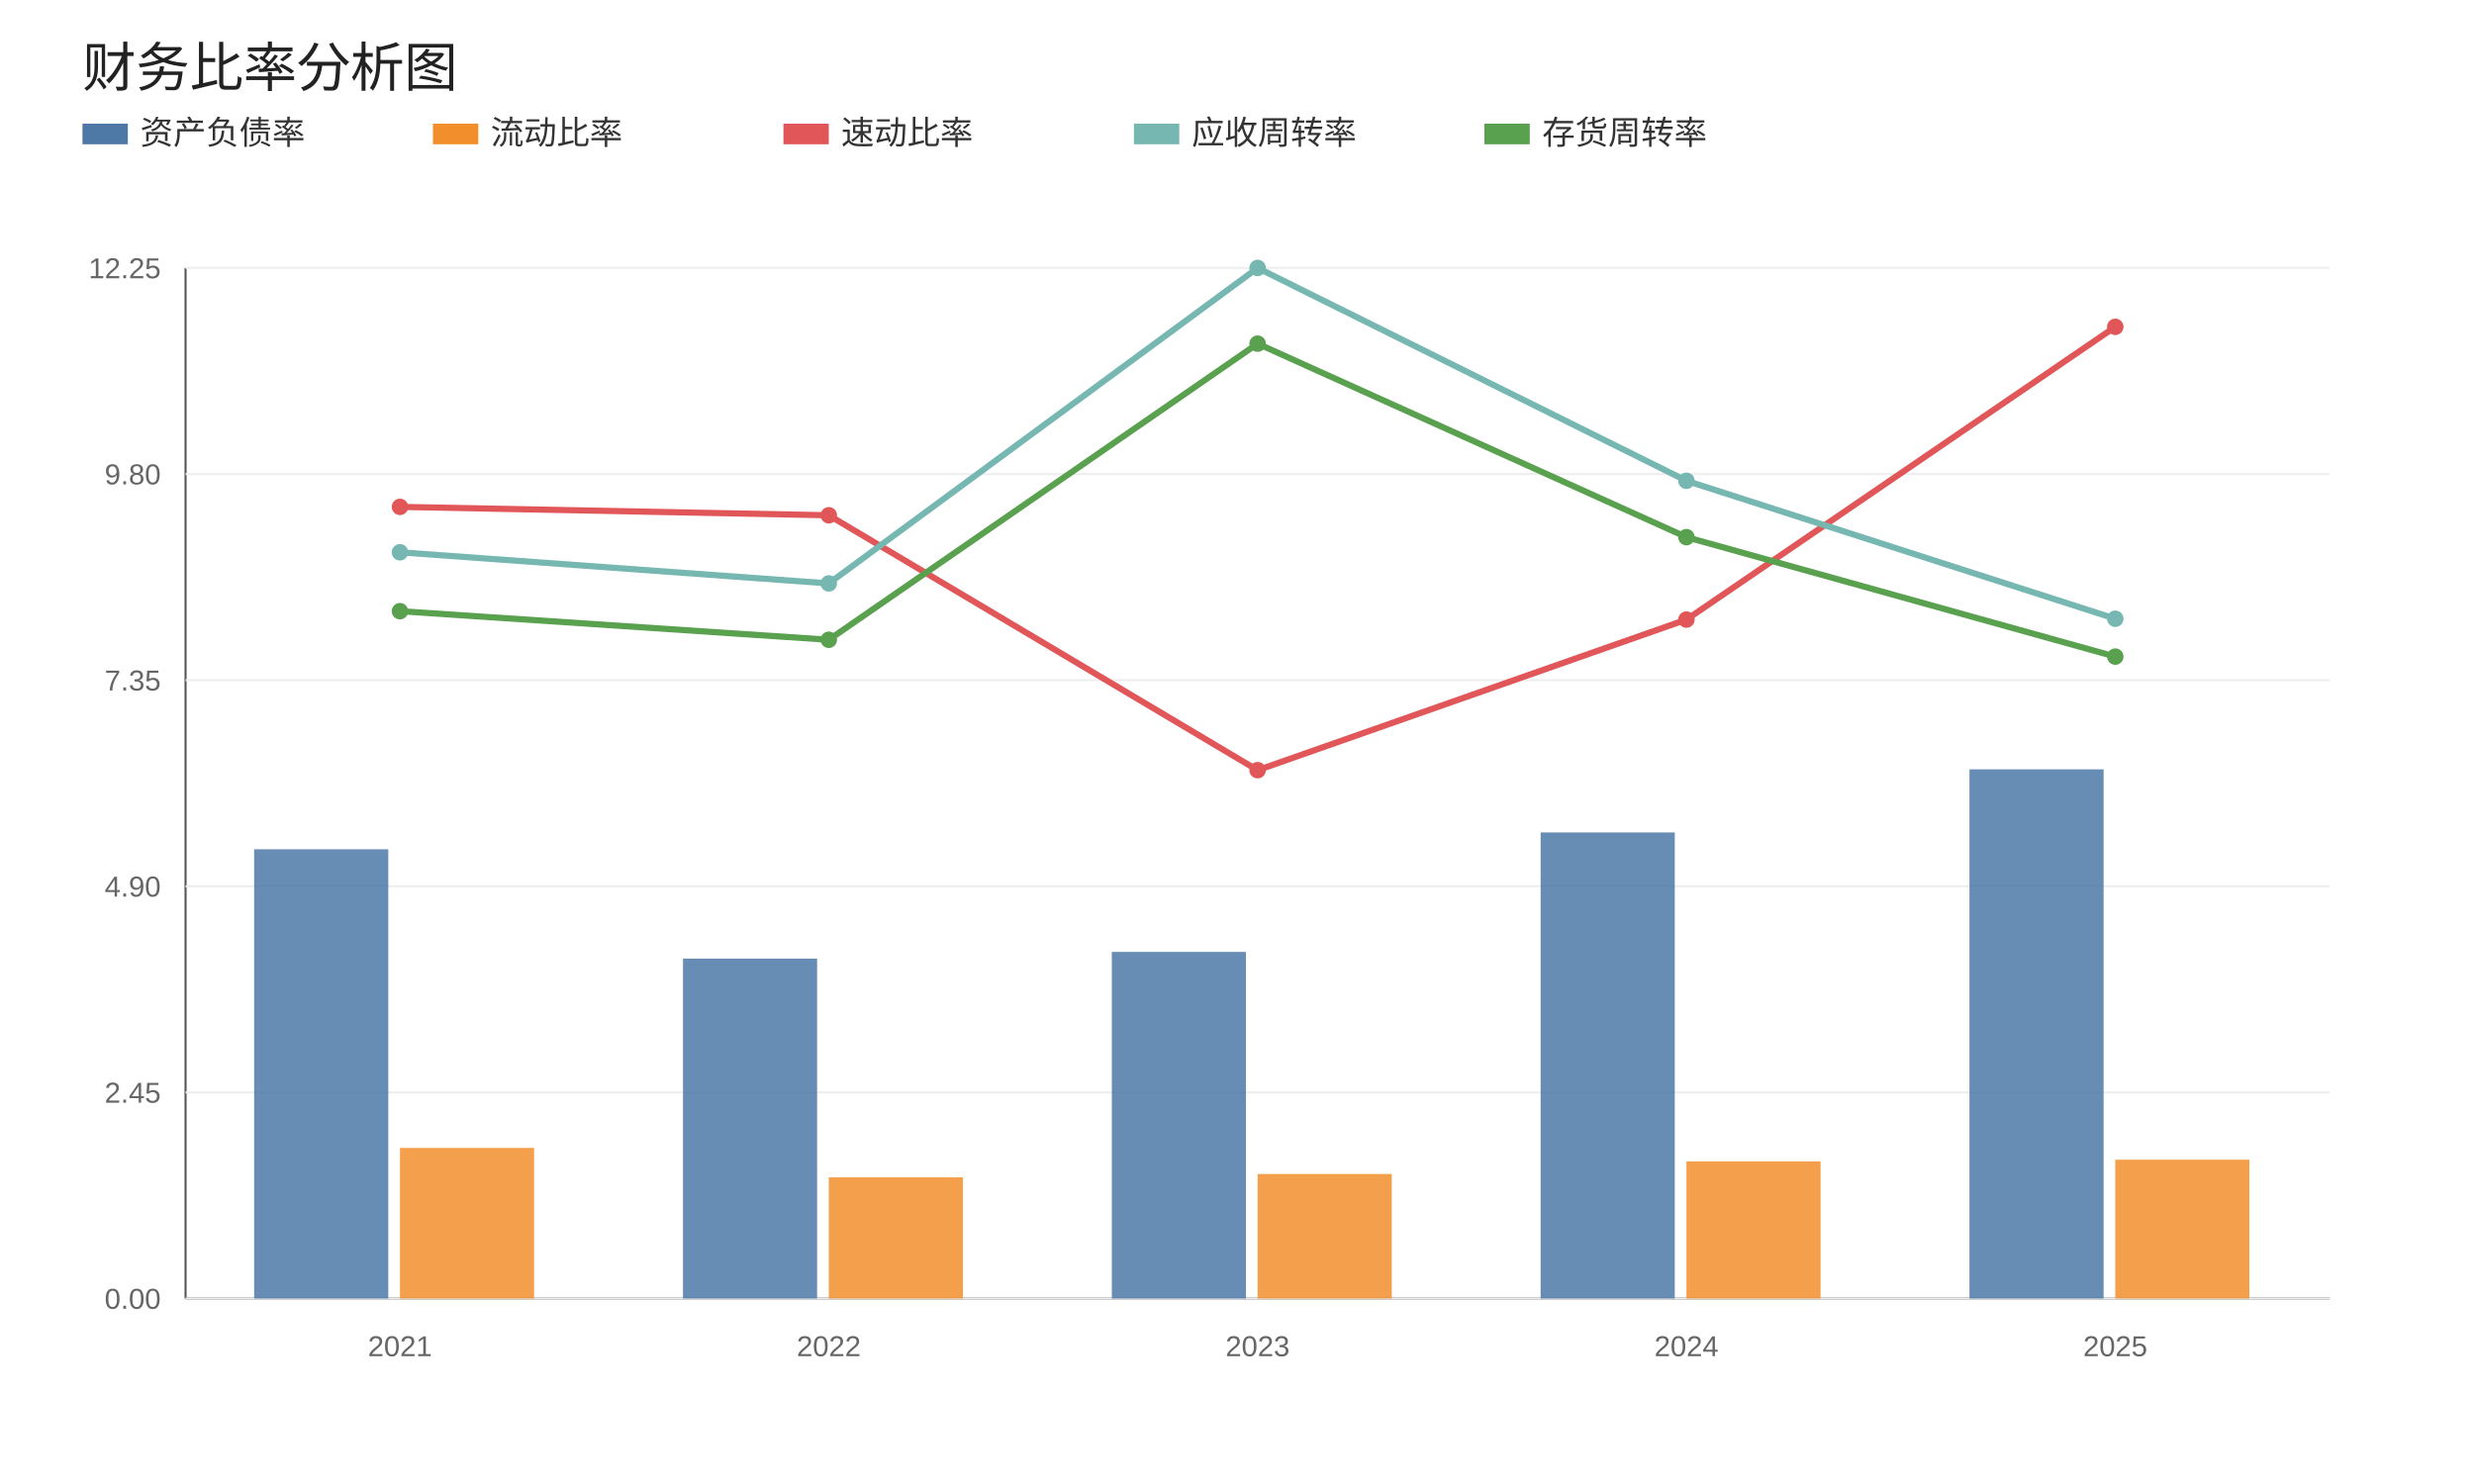
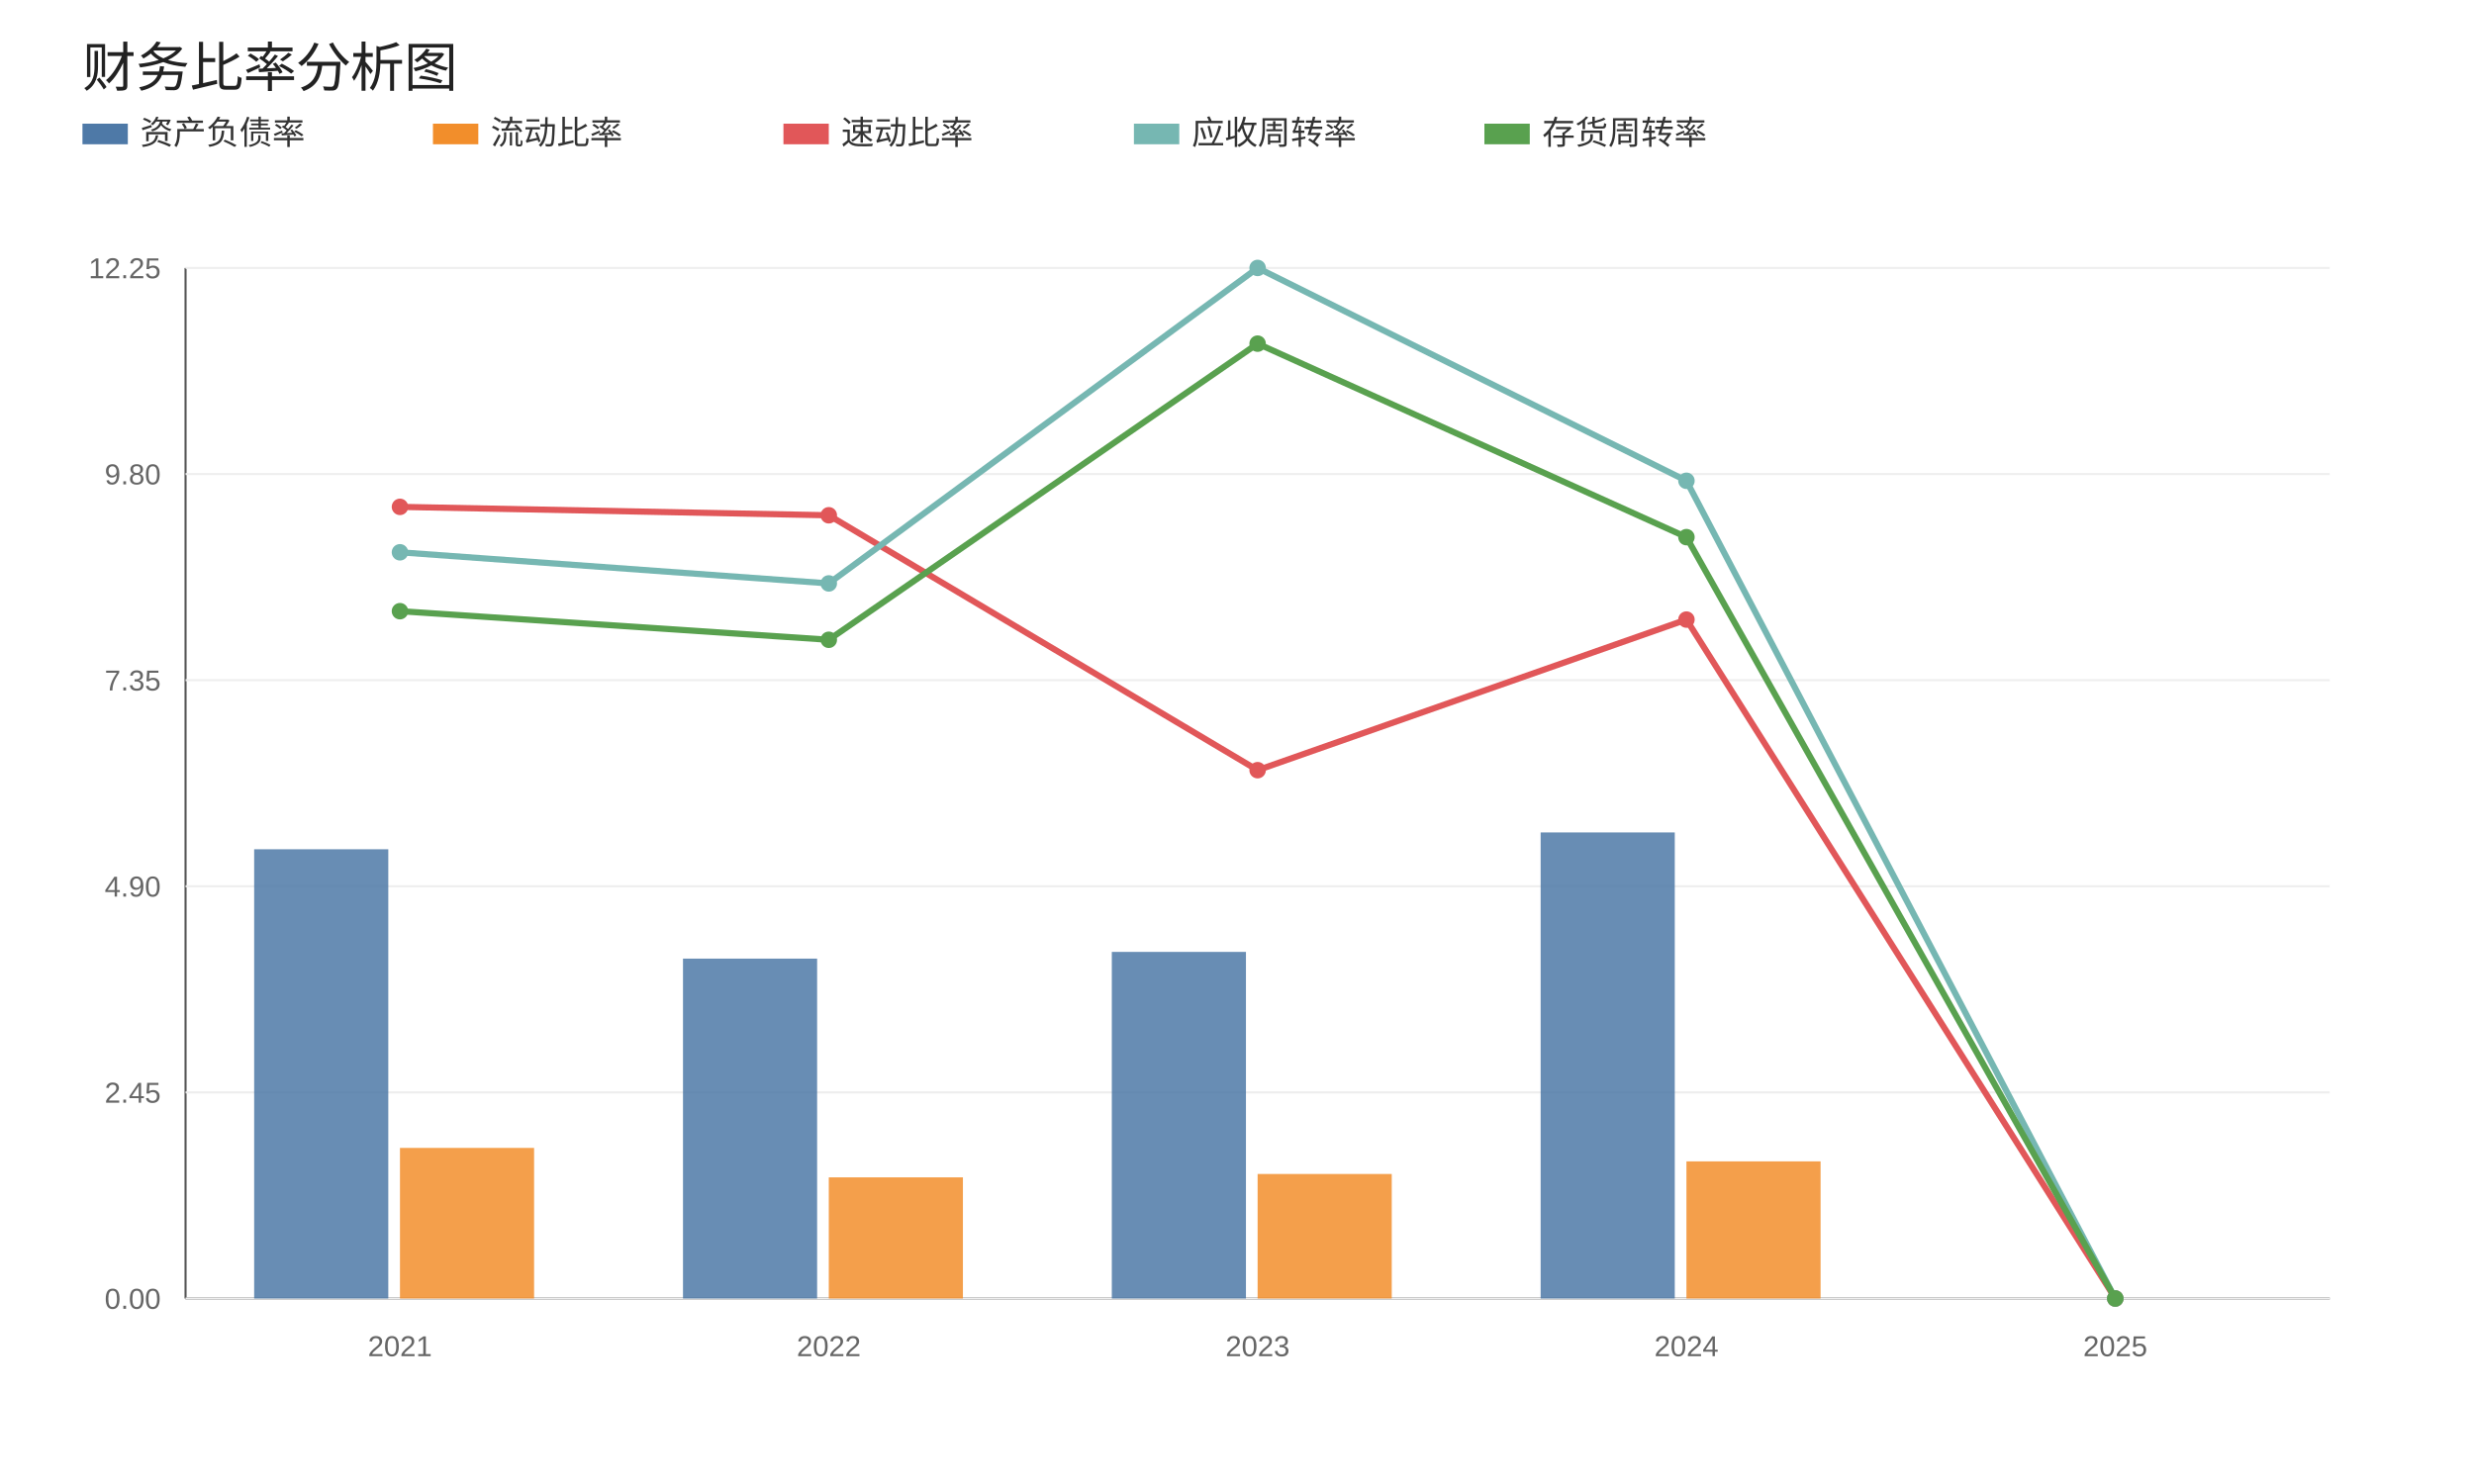
<svg xmlns="http://www.w3.org/2000/svg" width="1200" height="720" viewBox="0 0 1200 720">
  <rect x="0" y="0" width="100%" height="100%" fill="#ffffff" />
  <text x="40" y="42" font-size="26" font-family="Arial, PingFang SC, Microsoft YaHei, sans-serif" fill="#222">财务比率分析图</text>
  <rect x="40" y="60" width="22" height="10" fill="#4E79A7" />
  <text x="68" y="70" font-size="16" font-family="Arial, PingFang SC, Microsoft YaHei, sans-serif" fill="#333">资产负债率</text>
  <rect x="210" y="60" width="22" height="10" fill="#F28E2B" />
  <text x="238" y="70" font-size="16" font-family="Arial, PingFang SC, Microsoft YaHei, sans-serif" fill="#333">流动比率</text>
  <rect x="380" y="60" width="22" height="10" fill="#E15759" />
  <text x="408" y="70" font-size="16" font-family="Arial, PingFang SC, Microsoft YaHei, sans-serif" fill="#333">速动比率</text>
  <rect x="550" y="60" width="22" height="10" fill="#76B7B2" />
  <text x="578" y="70" font-size="16" font-family="Arial, PingFang SC, Microsoft YaHei, sans-serif" fill="#333">应收周转率</text>
  <rect x="720" y="60" width="22" height="10" fill="#59A14F" />
  <text x="748" y="70" font-size="16" font-family="Arial, PingFang SC, Microsoft YaHei, sans-serif" fill="#333">存货周转率</text>
  <line x1="90" y1="130" x2="90" y2="630" stroke="#555" stroke-width="1" />
  <line x1="90" y1="630.0" x2="1130" y2="630.0" stroke="#555" stroke-width="1" />
  <line x1="90" y1="630.0" x2="1130" y2="630.0" stroke="#eee" stroke-width="1" />
  <text x="78" y="635.0" text-anchor="end" font-size="14" font-family="Arial, PingFang SC, Microsoft YaHei, sans-serif" fill="#666">0.00</text>
  <line x1="90" y1="530.0" x2="1130" y2="530.0" stroke="#eee" stroke-width="1" />
  <text x="78" y="535.0" text-anchor="end" font-size="14" font-family="Arial, PingFang SC, Microsoft YaHei, sans-serif" fill="#666">2.45</text>
  <line x1="90" y1="430.0" x2="1130" y2="430.0" stroke="#eee" stroke-width="1" />
  <text x="78" y="435.0" text-anchor="end" font-size="14" font-family="Arial, PingFang SC, Microsoft YaHei, sans-serif" fill="#666">4.90</text>
  <line x1="90" y1="330.0" x2="1130" y2="330.0" stroke="#eee" stroke-width="1" />
  <text x="78" y="335.0" text-anchor="end" font-size="14" font-family="Arial, PingFang SC, Microsoft YaHei, sans-serif" fill="#666">7.35</text>
  <line x1="90" y1="230" x2="1130" y2="230" stroke="#eee" stroke-width="1" />
  <text x="78" y="235" text-anchor="end" font-size="14" font-family="Arial, PingFang SC, Microsoft YaHei, sans-serif" fill="#666">9.80</text>
  <line x1="90" y1="130.0" x2="1130" y2="130.0" stroke="#eee" stroke-width="1" />
  <text x="78" y="135.0" text-anchor="end" font-size="14" font-family="Arial, PingFang SC, Microsoft YaHei, sans-serif" fill="#666">12.25</text>
  <text x="194.0" y="658" text-anchor="middle" font-size="14" font-family="Arial, PingFang SC, Microsoft YaHei, sans-serif" fill="#666">2021</text>
  <text x="402.0" y="658" text-anchor="middle" font-size="14" font-family="Arial, PingFang SC, Microsoft YaHei, sans-serif" fill="#666">2022</text>
  <text x="610.0" y="658" text-anchor="middle" font-size="14" font-family="Arial, PingFang SC, Microsoft YaHei, sans-serif" fill="#666">2023</text>
  <text x="818.0" y="658" text-anchor="middle" font-size="14" font-family="Arial, PingFang SC, Microsoft YaHei, sans-serif" fill="#666">2024</text>
  <text x="1026.0" y="658" text-anchor="middle" font-size="14" font-family="Arial, PingFang SC, Microsoft YaHei, sans-serif" fill="#666">2025</text>
  <rect x="123.28" y="412.04" width="65.06" height="217.96" fill="#4E79A7" opacity="0.85" />
  <rect x="331.28" y="465.10" width="65.06" height="164.90" fill="#4E79A7" opacity="0.85" />
  <rect x="539.28" y="461.84" width="65.06" height="168.16" fill="#4E79A7" opacity="0.85" />
  <rect x="747.28" y="403.88" width="65.06" height="226.12" fill="#4E79A7" opacity="0.85" />
-   <rect x="955.28" y="373.27" width="65.06" height="256.73" fill="#4E79A7" opacity="0.85" />
+   <rect x="955.28" y="630.00" width="65.06" height="0.00" fill="#4E79A7" opacity="0.85" />
  <rect x="194.00" y="556.94" width="65.06" height="73.06" fill="#F28E2B" opacity="0.85" />
  <rect x="402.00" y="571.22" width="65.06" height="58.78" fill="#F28E2B" opacity="0.85" />
  <rect x="610.00" y="569.59" width="65.06" height="60.41" fill="#F28E2B" opacity="0.85" />
  <rect x="818.00" y="563.47" width="65.06" height="66.53" fill="#F28E2B" opacity="0.85" />
-   <rect x="1026.00" y="562.65" width="65.06" height="67.35" fill="#F28E2B" opacity="0.85" />
-   <polyline fill="none" stroke="#E15759" stroke-width="3" points="194.00,245.92 402.00,250.00 610.00,373.67 818.00,300.61 1026.00,158.57" />
+   <rect x="1026.00" y="630.00" width="65.06" height="0.00" fill="#F28E2B" opacity="0.85" />
+   <polyline fill="none" stroke="#E15759" stroke-width="3" points="194.00,245.92 402.00,250.00 610.00,373.67 818.00,300.61 1026.00,630.00" />
  <circle cx="194.00" cy="245.92" r="4" fill="#E15759" />
  <circle cx="402.00" cy="250.00" r="4" fill="#E15759" />
  <circle cx="610.00" cy="373.67" r="4" fill="#E15759" />
  <circle cx="818.00" cy="300.61" r="4" fill="#E15759" />
-   <circle cx="1026.00" cy="158.57" r="4" fill="#E15759" />
-   <polyline fill="none" stroke="#76B7B2" stroke-width="3" points="194.00,267.96 402.00,283.06 610.00,130.00 818.00,233.27 1026.00,300.20" />
+   <circle cx="1026.00" cy="630.00" r="4" fill="#E15759" />
+   <polyline fill="none" stroke="#76B7B2" stroke-width="3" points="194.00,267.96 402.00,283.06 610.00,130.00 818.00,233.27 1026.00,630.00" />
  <circle cx="194.00" cy="267.96" r="4" fill="#76B7B2" />
  <circle cx="402.00" cy="283.06" r="4" fill="#76B7B2" />
  <circle cx="610.00" cy="130.00" r="4" fill="#76B7B2" />
  <circle cx="818.00" cy="233.27" r="4" fill="#76B7B2" />
-   <circle cx="1026.00" cy="300.20" r="4" fill="#76B7B2" />
-   <polyline fill="none" stroke="#59A14F" stroke-width="3" points="194.00,296.53 402.00,310.41 610.00,166.73 818.00,260.61 1026.00,318.57" />
+   <circle cx="1026.00" cy="630.00" r="4" fill="#76B7B2" />
+   <polyline fill="none" stroke="#59A14F" stroke-width="3" points="194.00,296.53 402.00,310.41 610.00,166.73 818.00,260.61 1026.00,630.00" />
  <circle cx="194.00" cy="296.53" r="4" fill="#59A14F" />
  <circle cx="402.00" cy="310.41" r="4" fill="#59A14F" />
  <circle cx="610.00" cy="166.73" r="4" fill="#59A14F" />
  <circle cx="818.00" cy="260.61" r="4" fill="#59A14F" />
-   <circle cx="1026.00" cy="318.57" r="4" fill="#59A14F" />
+   <circle cx="1026.00" cy="630.00" r="4" fill="#59A14F" />
</svg>
